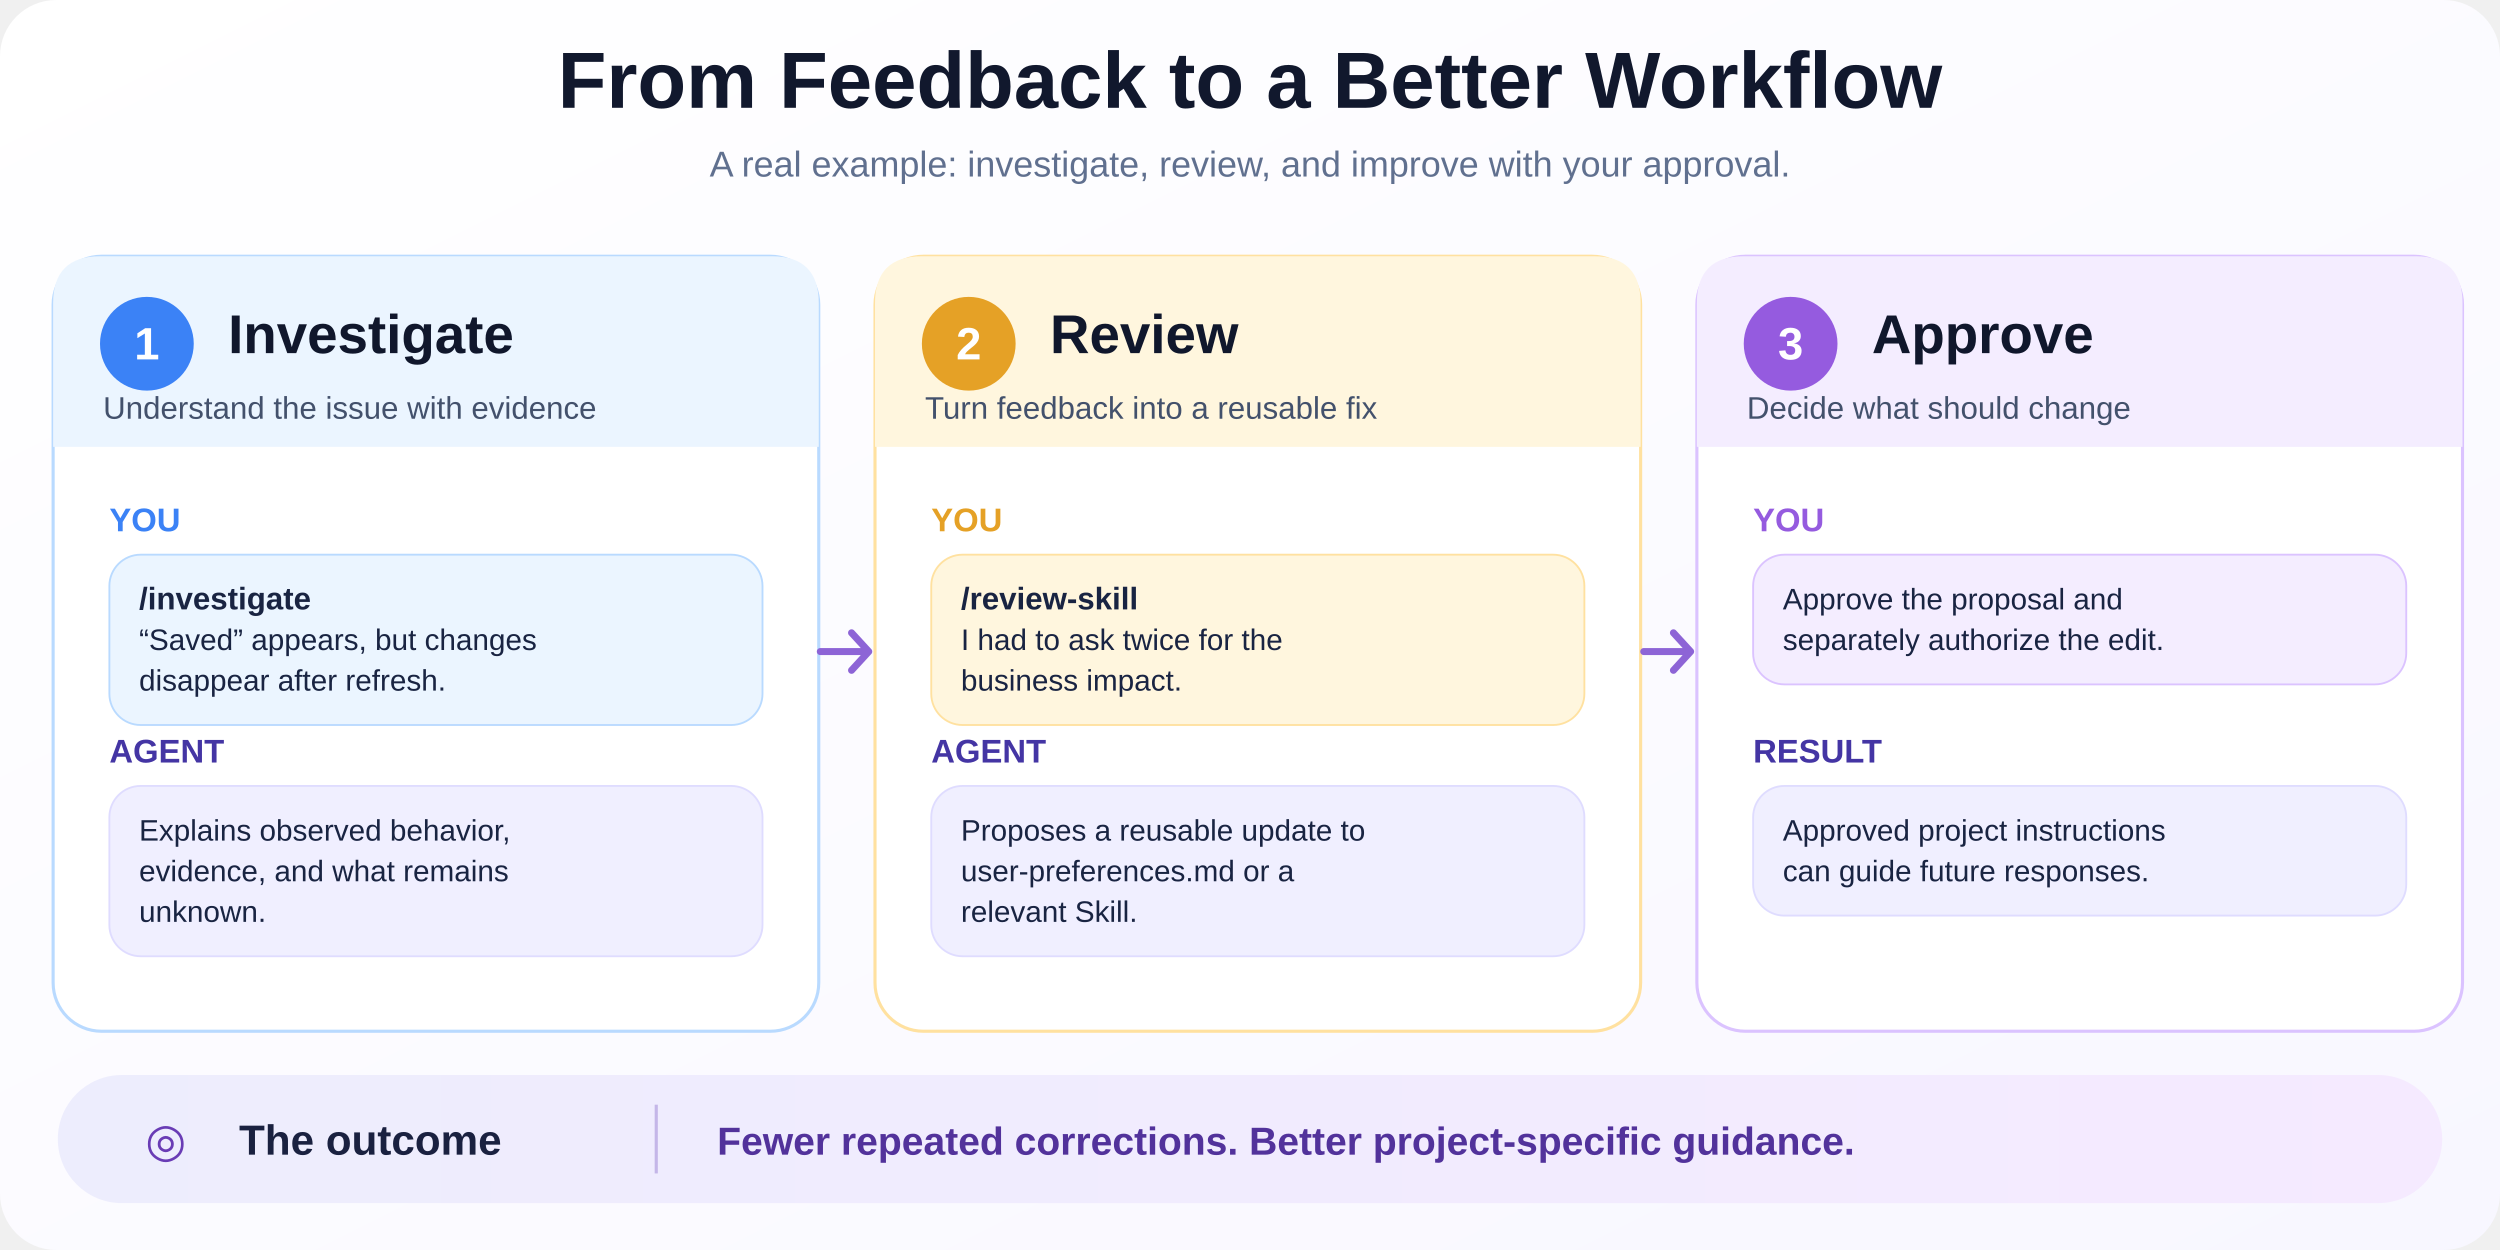
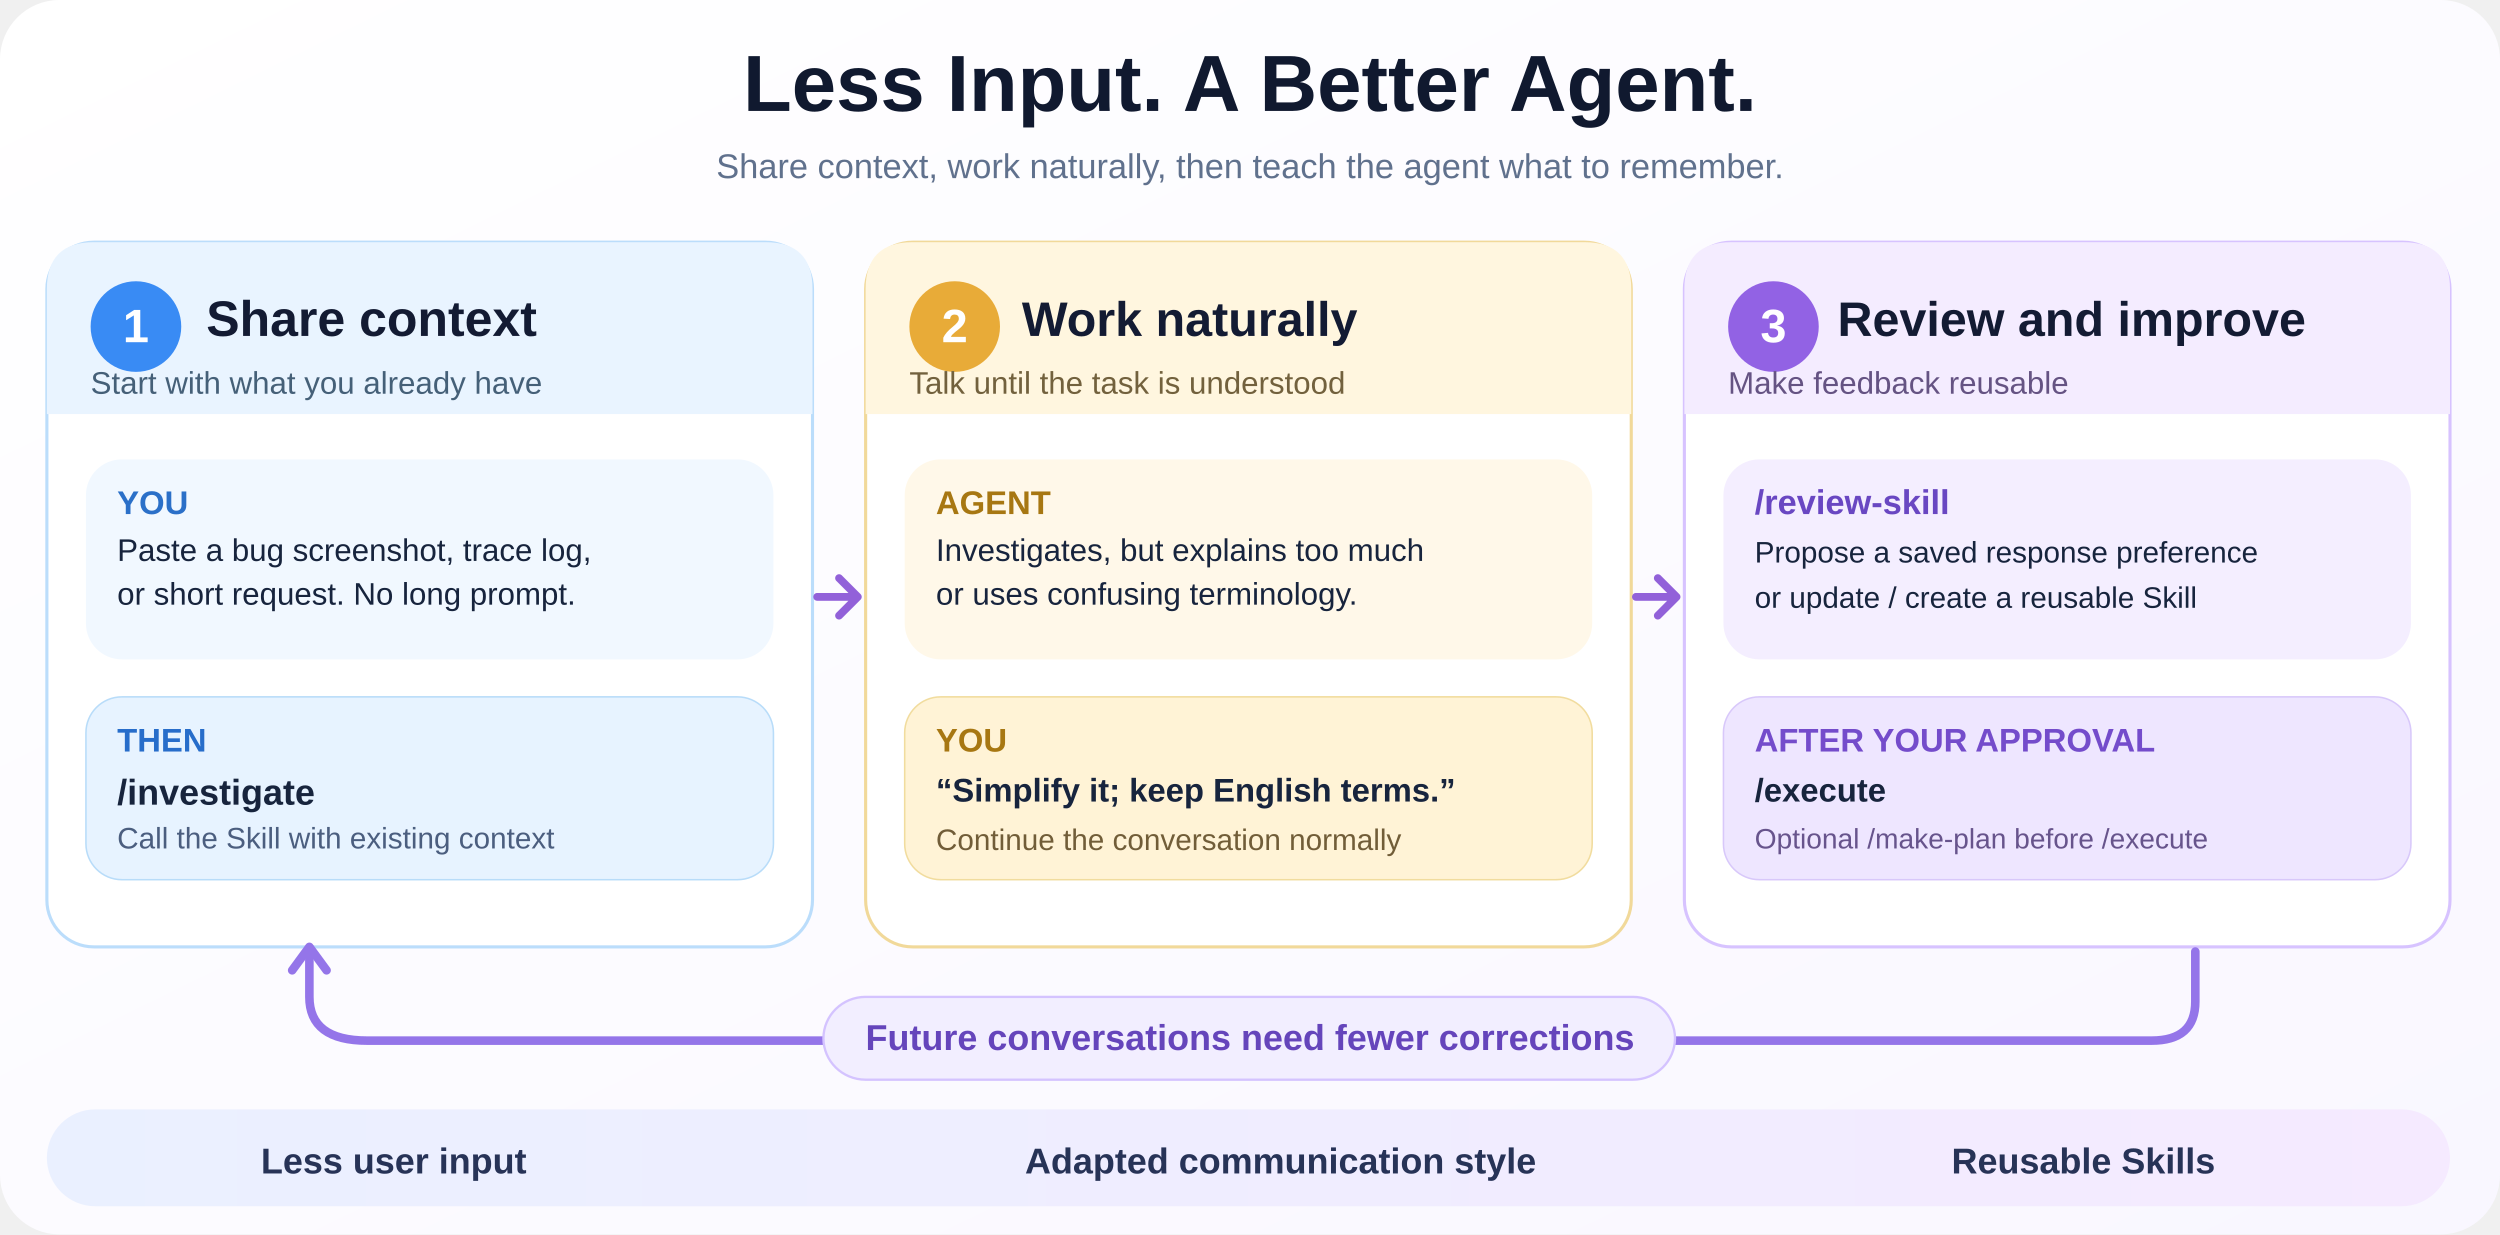
- <svg xmlns="http://www.w3.org/2000/svg" viewBox="0 0 1600 800" role="img" aria-labelledby="title desc">
+ <svg xmlns="http://www.w3.org/2000/svg" viewBox="0 0 1600 790" role="img" aria-labelledby="title desc">
  <defs>
-     <linearGradient id="background" x1="0" y1="0" x2="1" y2="1">
+     <linearGradient id="bg" x1="0" y1="0" x2="1" y2="1">
      <stop stop-color="#FFFFFF" />
-       <stop offset="1" stop-color="#F8F7FF" />
+       <stop offset="1" stop-color="#F9F7FF" />
    </linearGradient>
-     <linearGradient id="outcome" x1="0" y1="0" x2="1" y2="0">
-       <stop stop-color="#EDEDFD" />
+     <linearGradient id="benefits" x1="0" y1="0" x2="1">
+       <stop stop-color="#EAF0FF" />
      <stop offset="1" stop-color="#F5EAFF" />
    </linearGradient>
  </defs>
-   <rect width="1600" height="800" rx="36" fill="url(#background)" />
+   <rect width="1600" height="790" rx="38" fill="url(#bg)" />
  <g font-family="Arial,Helvetica,sans-serif">
-     <text x="800" y="69" font-size="51" font-weight="800" text-anchor="middle" fill="#11182D">From Feedback to a Better Workflow</text>
-     <text x="800" y="113" font-size="23" text-anchor="middle" fill="#60708F">A real example: investigate, review, and improve with your approval.</text>
+     <text x="800" y="71" font-size="51" font-weight="800" text-anchor="middle" fill="#10192F">Less Input. A Better Agent.</text>
+     <text x="800" y="114" font-size="22" text-anchor="middle" fill="#60718D">Share context, work naturally, then teach the agent what to remember.</text>
    <g>
-       <rect x="34" y="164" width="490" height="496" rx="31" fill="#FFFFFF" stroke="#B9DAFF" stroke-width="2" />
-       <path d="M64 164 H494 Q524 164 524 194 V286 H34 V194 Q34 164 64 164" fill="#EBF5FF" />
-       <circle cx="94" cy="220" r="30" fill="#3B82F6" />
-       <text x="94" y="230" text-anchor="middle" font-weight="800" font-size="29" fill="#FFFFFF">1</text>
-       <text x="146" y="226" font-size="35" font-weight="800" fill="#10172C">Investigate</text>
-       <text x="66" y="268" font-size="20" fill="#43516C">Understand the issue with evidence</text>
-       <text x="70" y="340" font-size="21" font-weight="700" fill="#3B82F6">YOU</text>
-       <rect x="70" y="355" width="418" height="109" rx="20" fill="#EBF5FF" stroke="#B9DAFF" stroke-width="1.2" />
-       <text x="89" y="390" font-size="20" font-weight="700" fill="#192442">/investigate</text>
-       <text x="89" y="416" font-size="19" font-weight="500" fill="#192442">“Saved” appears, but changes</text>
-       <text x="89" y="442" font-size="19" font-weight="500" fill="#192442">disappear after refresh.</text>
-       <text x="70" y="488" font-size="21" font-weight="700" fill="#4435A4">AGENT</text>
-       <rect x="70" y="503" width="418" height="109" rx="20" fill="#F0EFFF" stroke="#DFDCFF" stroke-width="1.2" />
-       <text x="89" y="538" font-size="19" font-weight="500" fill="#192442">Explains observed behavior,</text>
-       <text x="89" y="564" font-size="19" font-weight="500" fill="#192442">evidence, and what remains</text>
-       <text x="89" y="590" font-size="19" font-weight="500" fill="#192442">unknown.</text>
+       <rect x="30" y="155" width="490" height="451" rx="30" fill="#FFFFFF" stroke="#BBDDFB" stroke-width="2" />
+       <path d="M60 155 H490 Q520 155 520 185 V265 H30 V185 Q30 155 60 155" fill="#E9F4FF" />
+       <circle cx="87" cy="209" r="29" fill="#398BF4" />
+       <text x="87" y="219" text-anchor="middle" font-size="30" font-weight="800" fill="#FFFFFF">1</text>
+       <text x="132" y="215" font-size="32" font-weight="800" fill="#131B33">Share context</text>
+       <text x="58" y="252" font-size="20" fill="#456078">Start with what you already have</text>
+       <rect x="55" y="294" width="440" height="128" rx="23" fill="#F1F8FF" />
+       <text x="75" y="329" font-size="21" font-weight="750" fill="#2B70C8">YOU</text>
+       <text x="75" y="359" font-size="20" fill="#17243D">Paste a bug screenshot, trace log,</text>
+       <text x="75" y="387" font-size="20" fill="#17243D">or short request. No long prompt.</text>
+       <rect x="55" y="446" width="440" height="117" rx="23" fill="#E7F3FF" stroke="#B8DCF9" />
+       <text x="75" y="481" font-size="21" font-weight="750" fill="#276DCA">THEN</text>
+       <text x="75" y="515" font-size="23" font-weight="800" fill="#17243D">/investigate</text>
+       <text x="75" y="543" font-size="19" fill="#4B5E7F">Call the Skill with existing context</text>
    </g>
    <g>
-       <rect x="560" y="164" width="490" height="496" rx="31" fill="#FFFFFF" stroke="#FFE1A0" stroke-width="2" />
-       <path d="M590 164 H1020 Q1050 164 1050 194 V286 H560 V194 Q560 164 590 164" fill="#FFF6DE" />
-       <circle cx="620" cy="220" r="30" fill="#E5A126" />
-       <text x="620" y="230" text-anchor="middle" font-weight="800" font-size="29" fill="#FFFFFF">2</text>
-       <text x="672" y="226" font-size="35" font-weight="800" fill="#10172C">Review</text>
-       <text x="592" y="268" font-size="20" fill="#43516C">Turn feedback into a reusable fix</text>
-       <text x="596" y="340" font-size="21" font-weight="700" fill="#E5A126">YOU</text>
-       <rect x="596" y="355" width="418" height="109" rx="20" fill="#FFF6DE" stroke="#FFE1A0" stroke-width="1.2" />
-       <text x="615" y="390" font-size="20" font-weight="700" fill="#192442">/review-skill</text>
-       <text x="615" y="416" font-size="19" font-weight="500" fill="#192442">I had to ask twice for the</text>
-       <text x="615" y="442" font-size="19" font-weight="500" fill="#192442">business impact.</text>
-       <text x="596" y="488" font-size="21" font-weight="700" fill="#4435A4">AGENT</text>
-       <rect x="596" y="503" width="418" height="109" rx="20" fill="#F0EFFF" stroke="#DFDCFF" stroke-width="1.2" />
-       <text x="615" y="538" font-size="19" font-weight="500" fill="#192442">Proposes a reusable update to</text>
-       <text x="615" y="564" font-size="19" font-weight="500" fill="#192442">user-preferences.md or a</text>
-       <text x="615" y="590" font-size="19" font-weight="500" fill="#192442">relevant Skill.</text>
+       <rect x="554" y="155" width="490" height="451" rx="30" fill="#FFFFFF" stroke="#F1D99A" stroke-width="2" />
+       <path d="M584 155 H1014 Q1044 155 1044 185 V265 H554 V185 Q554 155 584 155" fill="#FFF6DF" />
+       <circle cx="611" cy="209" r="29" fill="#E8AB38" />
+       <text x="611" y="219" text-anchor="middle" font-size="30" font-weight="800" fill="#FFFFFF">2</text>
+       <text x="654" y="215" font-size="31" font-weight="800" fill="#131B33">Work naturally</text>
+       <text x="582" y="252" font-size="20" fill="#72613D">Talk until the task is understood</text>
+       <rect x="579" y="294" width="440" height="128" rx="23" fill="#FFF8E9" />
+       <text x="599" y="329" font-size="21" font-weight="750" fill="#A77712">AGENT</text>
+       <text x="599" y="359" font-size="20" fill="#17243D">Investigates, but explains too much</text>
+       <text x="599" y="387" font-size="20" fill="#17243D">or uses confusing terminology.</text>
+       <rect x="579" y="446" width="440" height="117" rx="23" fill="#FFF3D6" stroke="#F1DC9E" />
+       <text x="599" y="481" font-size="21" font-weight="750" fill="#A77712">YOU</text>
+       <text x="599" y="513" font-size="21" font-weight="700" fill="#17243D">“Simplify it; keep English terms.”</text>
+       <text x="599" y="544" font-size="19" fill="#715D38">Continue the conversation normally</text>
    </g>
    <g>
-       <rect x="1086" y="164" width="490" height="496" rx="31" fill="#FFFFFF" stroke="#DBC3FF" stroke-width="2" />
-       <path d="M1116 164 H1546 Q1576 164 1576 194 V286 H1086 V194 Q1086 164 1116 164" fill="#F4EDFF" />
-       <circle cx="1146" cy="220" r="30" fill="#955BDF" />
-       <text x="1146" y="230" text-anchor="middle" font-weight="800" font-size="29" fill="#FFFFFF">3</text>
-       <text x="1198" y="226" font-size="35" font-weight="800" fill="#10172C">Approve</text>
-       <text x="1118" y="268" font-size="20" fill="#43516C">Decide what should change</text>
-       <text x="1122" y="340" font-size="21" font-weight="700" fill="#955BDF">YOU</text>
-       <rect x="1122" y="355" width="418" height="83" rx="20" fill="#F4EDFF" stroke="#DBC3FF" stroke-width="1.2" />
-       <text x="1141" y="390" font-size="19" font-weight="500" fill="#192442">Approve the proposal and</text>
-       <text x="1141" y="416" font-size="19" font-weight="500" fill="#192442">separately authorize the edit.</text>
-       <text x="1122" y="488" font-size="21" font-weight="700" fill="#4435A4">RESULT</text>
-       <rect x="1122" y="503" width="418" height="83" rx="20" fill="#F0EFFF" stroke="#DFDCFF" stroke-width="1.2" />
-       <text x="1141" y="538" font-size="19" font-weight="500" fill="#192442">Approved project instructions</text>
-       <text x="1141" y="564" font-size="19" font-weight="500" fill="#192442">can guide future responses.</text>
+       <rect x="1078" y="155" width="490" height="451" rx="30" fill="#FFFFFF" stroke="#D7C3FF" stroke-width="2" />
+       <path d="M1108 155 H1538 Q1568 155 1568 185 V265 H1078 V185 Q1078 155 1108 155" fill="#F4ECFF" />
+       <circle cx="1135" cy="209" r="29" fill="#9262E4" />
+       <text x="1135" y="219" text-anchor="middle" font-size="30" font-weight="800" fill="#FFFFFF">3</text>
+       <text x="1176" y="215" font-size="31" font-weight="800" fill="#131B33">Review and improve</text>
+       <text x="1106" y="252" font-size="20" fill="#655383">Make feedback reusable</text>
+       <rect x="1103" y="294" width="440" height="128" rx="23" fill="#F4EEFF" />
+       <text x="1123" y="329" font-size="22" font-weight="800" fill="#6947C2">/review-skill</text>
+       <text x="1123" y="360" font-size="19" fill="#17243D">Propose a saved response preference</text>
+       <text x="1123" y="389" font-size="19" fill="#17243D">or update / create a reusable Skill</text>
+       <rect x="1103" y="446" width="440" height="117" rx="23" fill="#EEE6FF" stroke="#D8C8FA" />
+       <text x="1123" y="481" font-size="21" font-weight="750" fill="#744CCB">AFTER YOUR APPROVAL</text>
+       <text x="1123" y="513" font-size="21" font-weight="800" fill="#17243D">/execute</text>
+       <text x="1123" y="543" font-size="18" fill="#67548C">Optional /make-plan before /execute</text>
    </g>
-     <path d="M525 417 h31 l-11 -12 m11 12 l-11 12" fill="none" stroke="#8D64D6" stroke-width="4.5" stroke-linecap="round" stroke-linejoin="round" />
-     <path d="M1052 417 h30 l-11 -12 m11 12 l-11 12" fill="none" stroke="#8D64D6" stroke-width="4.5" stroke-linecap="round" stroke-linejoin="round" />
-     <rect x="37" y="688" width="1526" height="82" rx="41" fill="url(#outcome)" />
-     <text x="93" y="740" font-weight="800" font-size="30" fill="#693CB5">◎</text>
-     <text x="153" y="739" font-size="27" font-weight="800" fill="#1A2140">The outcome</text>
-     <path d="M420 707 v44" stroke="#C4B6E8" stroke-width="2" />
-     <text x="459" y="739" font-size="25" font-weight="650" fill="#52329B">Fewer repeated corrections. Better project-specific guidance.</text>
+     <g fill="none" stroke="#9261D9" stroke-width="5" stroke-linecap="round" stroke-linejoin="round">
+       <path d="M523 382 H548 M537 370 l12 12 -12 12" />
+       <path d="M1047 382 H1072 M1061 370 l12 12 -12 12" />
+     </g>
+     <path d="M1405 609 V641 Q1405 666 1377 666 H235 Q198 666 198 638 V608" fill="none" stroke="#9475E9" stroke-width="5.5" stroke-linecap="round" />
+     <path d="M187 621 l11 -15 11 15" fill="none" stroke="#9475E9" stroke-width="5.5" stroke-linecap="round" stroke-linejoin="round" />
+     <rect x="527" y="638" width="545" height="53" rx="27" fill="#F2EEFF" stroke="#D4C3FF" stroke-width="1.5" />
+     <text x="800" y="672" font-size="23" font-weight="800" fill="#6545BB" text-anchor="middle">Future conversations need fewer corrections</text>
+     <rect x="30" y="710" width="1538" height="62" rx="31" fill="url(#benefits)" />
+     <text x="167" y="751" font-size="23" font-weight="800" fill="#273357">Less user input</text>
+     <text x="656" y="751" font-size="23" font-weight="800" fill="#273357">Adapted communication style</text>
+     <text x="1249" y="751" font-size="23" font-weight="800" fill="#273357">Reusable Skills</text>
  </g>
</svg>
